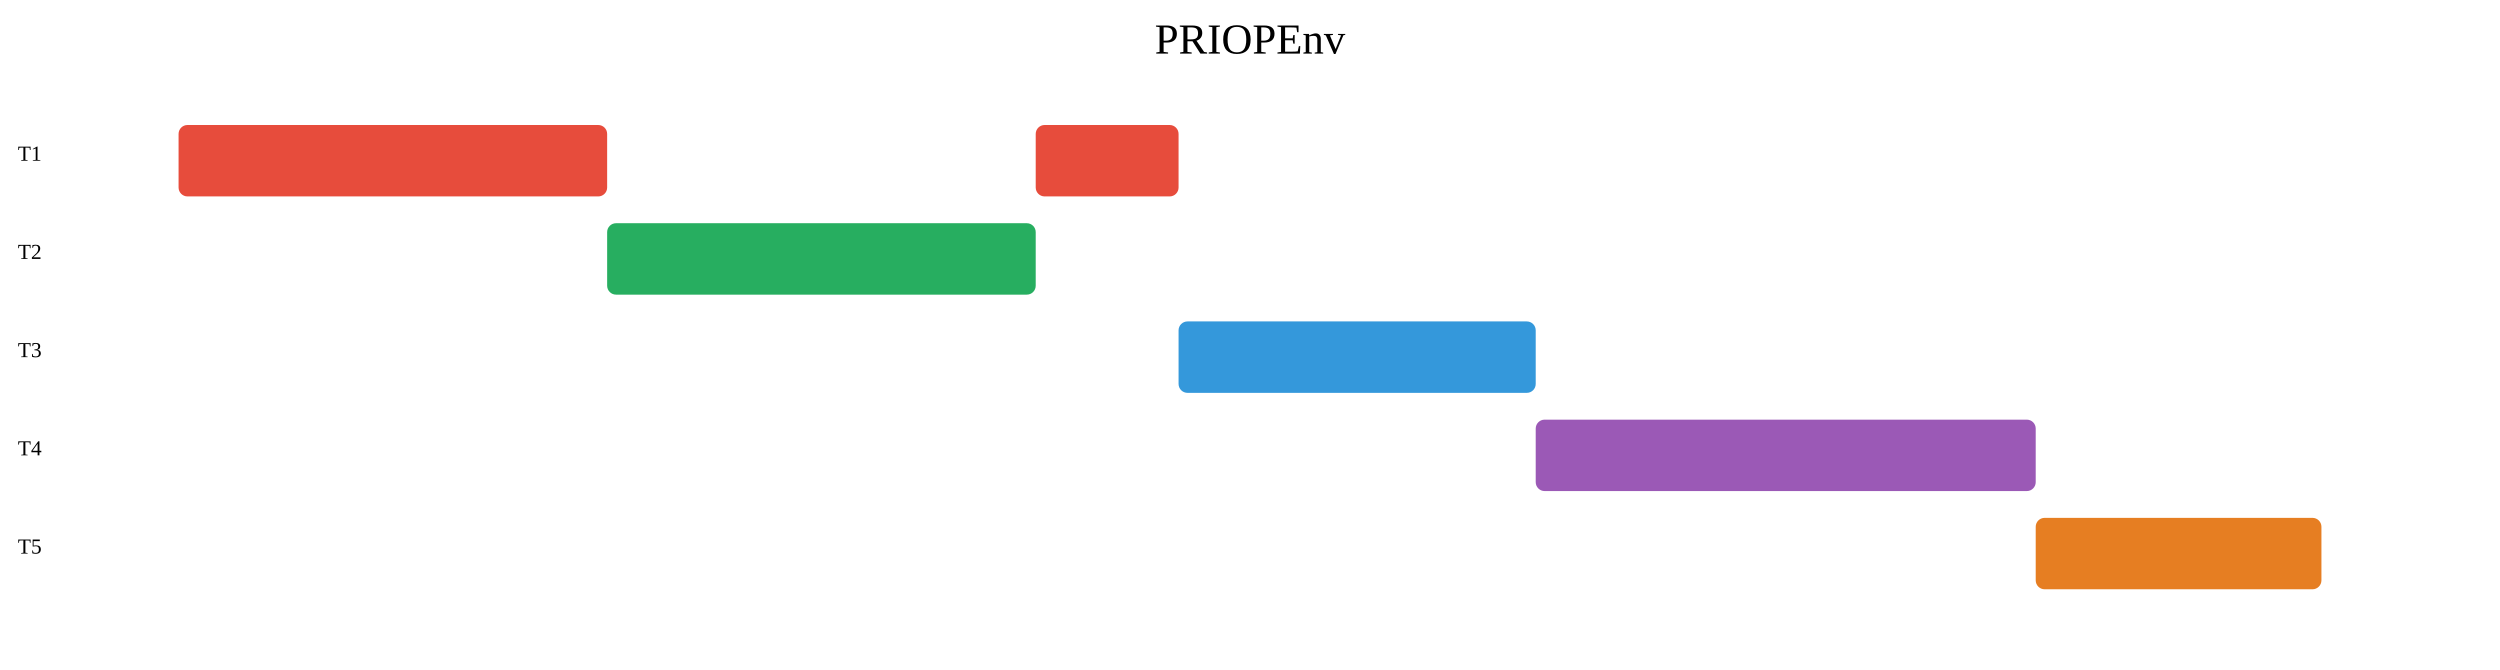
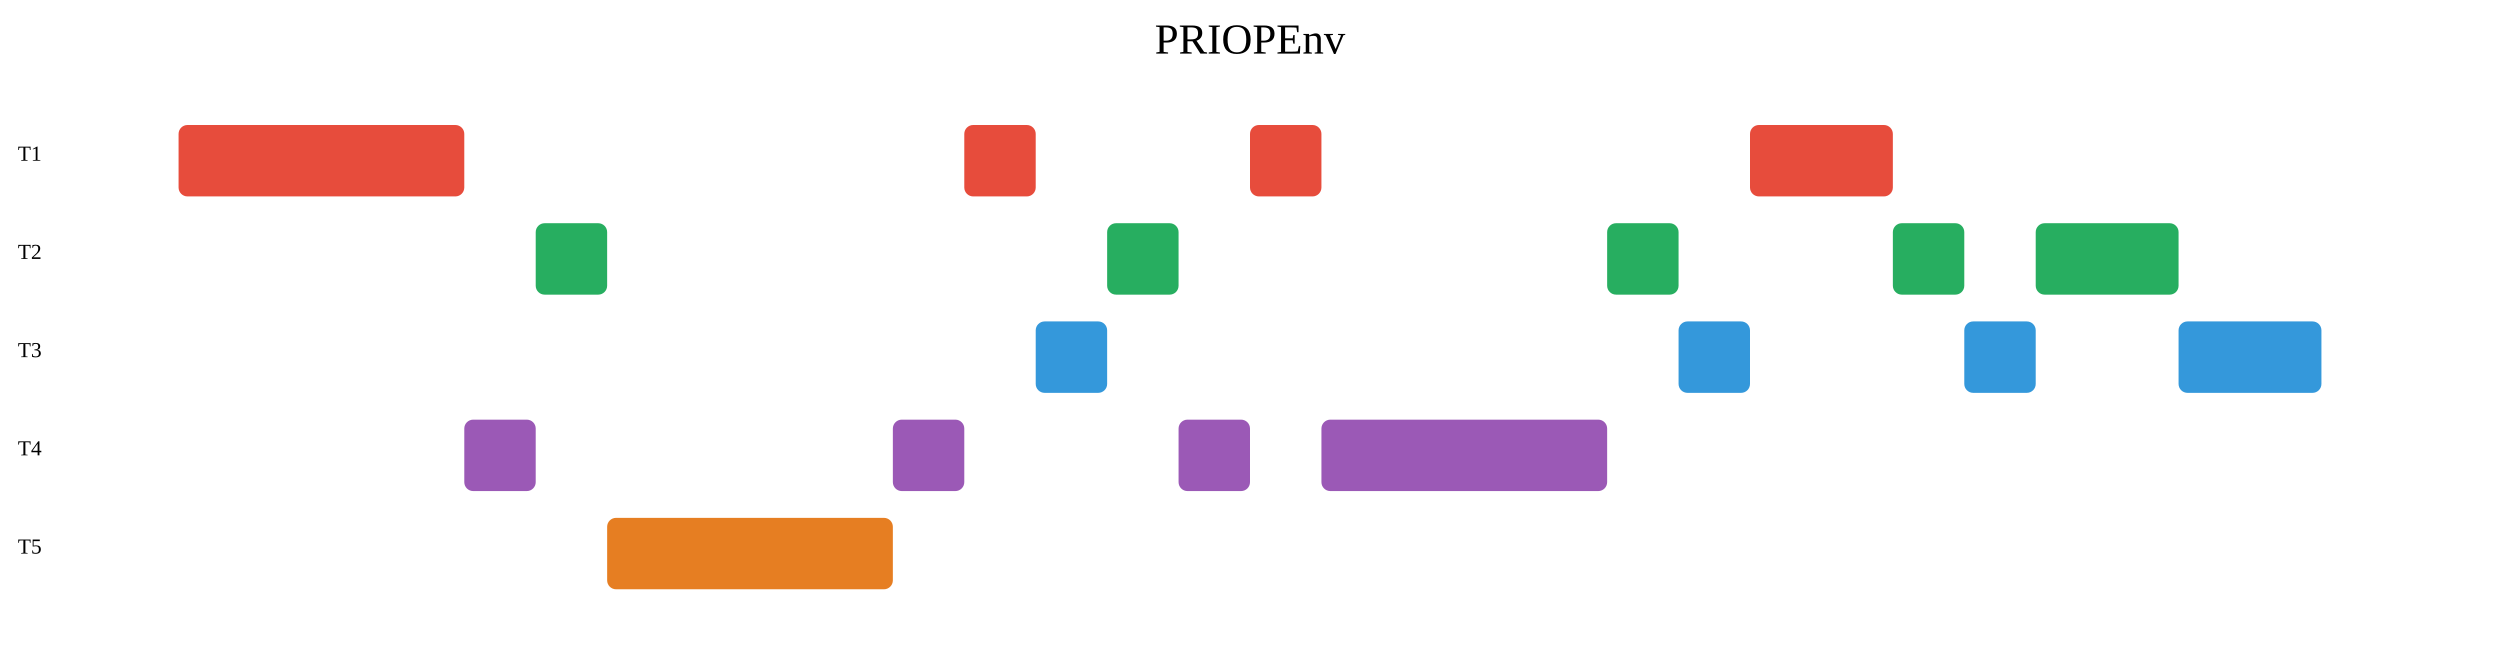
<svg xmlns="http://www.w3.org/2000/svg" width="1400" height="375">
  <text x="700" y="30" font-size="24" text-anchor="middle">PRIOPEnv</text>
  <text x="10" y="90">T1</text>
-   <rect x="100" y="70" width="240" height="40" fill="#E74C3C" rx="5" />
-   <rect x="580" y="70" width="80" height="40" fill="#E74C3C" rx="5" />
+   <rect x="100" y="70" width="160" height="40" fill="#E74C3C" rx="5" />
+   <rect x="540" y="70" width="40" height="40" fill="#E74C3C" rx="5" />
+   <rect x="700" y="70" width="40" height="40" fill="#E74C3C" rx="5" />
+   <rect x="980" y="70" width="80" height="40" fill="#E74C3C" rx="5" />
  <text x="10" y="145">T2</text>
-   <rect x="340" y="125" width="240" height="40" fill="#27AE60" rx="5" />
+   <rect x="300" y="125" width="40" height="40" fill="#27AE60" rx="5" />
+   <rect x="620" y="125" width="40" height="40" fill="#27AE60" rx="5" />
+   <rect x="900" y="125" width="40" height="40" fill="#27AE60" rx="5" />
+   <rect x="1060" y="125" width="40" height="40" fill="#27AE60" rx="5" />
+   <rect x="1140" y="125" width="80" height="40" fill="#27AE60" rx="5" />
  <text x="10" y="200">T3</text>
-   <rect x="660" y="180" width="200" height="40" fill="#3498DB" rx="5" />
+   <rect x="580" y="180" width="40" height="40" fill="#3498DB" rx="5" />
+   <rect x="940" y="180" width="40" height="40" fill="#3498DB" rx="5" />
+   <rect x="1100" y="180" width="40" height="40" fill="#3498DB" rx="5" />
+   <rect x="1220" y="180" width="80" height="40" fill="#3498DB" rx="5" />
  <text x="10" y="255">T4</text>
-   <rect x="860" y="235" width="280" height="40" fill="#9B59B6" rx="5" />
+   <rect x="260" y="235" width="40" height="40" fill="#9B59B6" rx="5" />
+   <rect x="500" y="235" width="40" height="40" fill="#9B59B6" rx="5" />
+   <rect x="660" y="235" width="40" height="40" fill="#9B59B6" rx="5" />
+   <rect x="740" y="235" width="160" height="40" fill="#9B59B6" rx="5" />
  <text x="10" y="310">T5</text>
-   <rect x="1140" y="290" width="160" height="40" fill="#E67E22" rx="5" />
+   <rect x="340" y="290" width="160" height="40" fill="#E67E22" rx="5" />
</svg>
